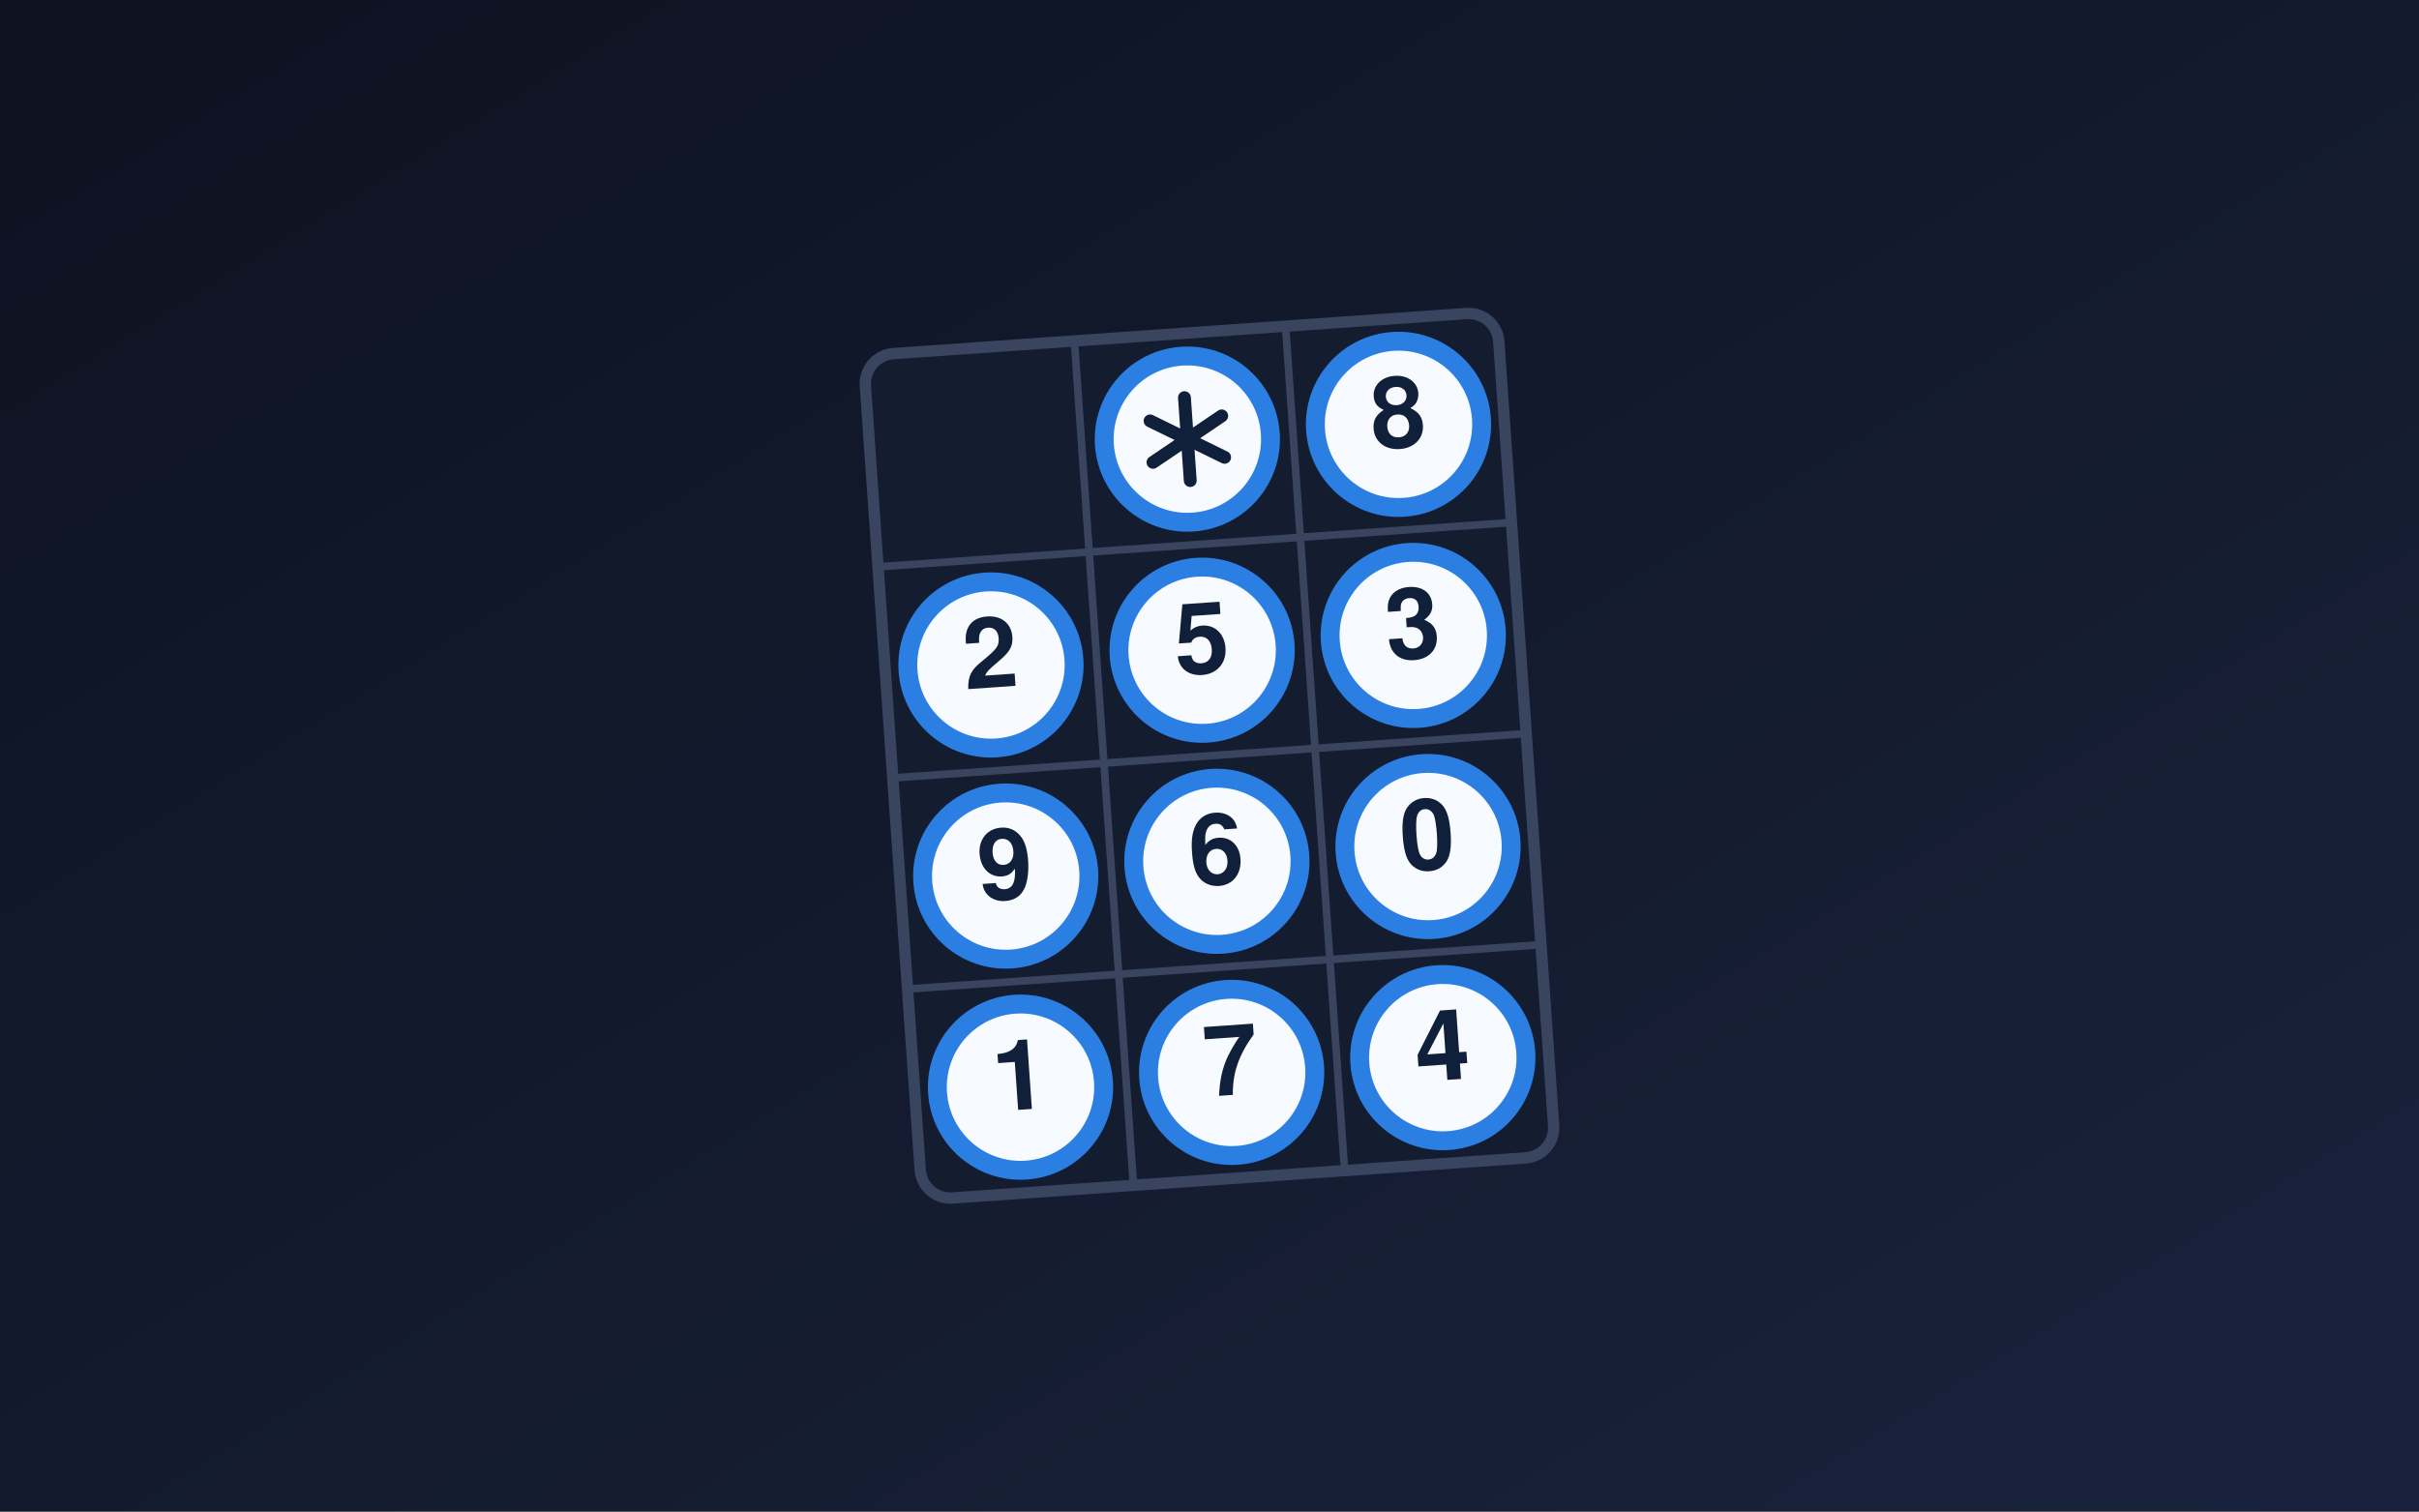
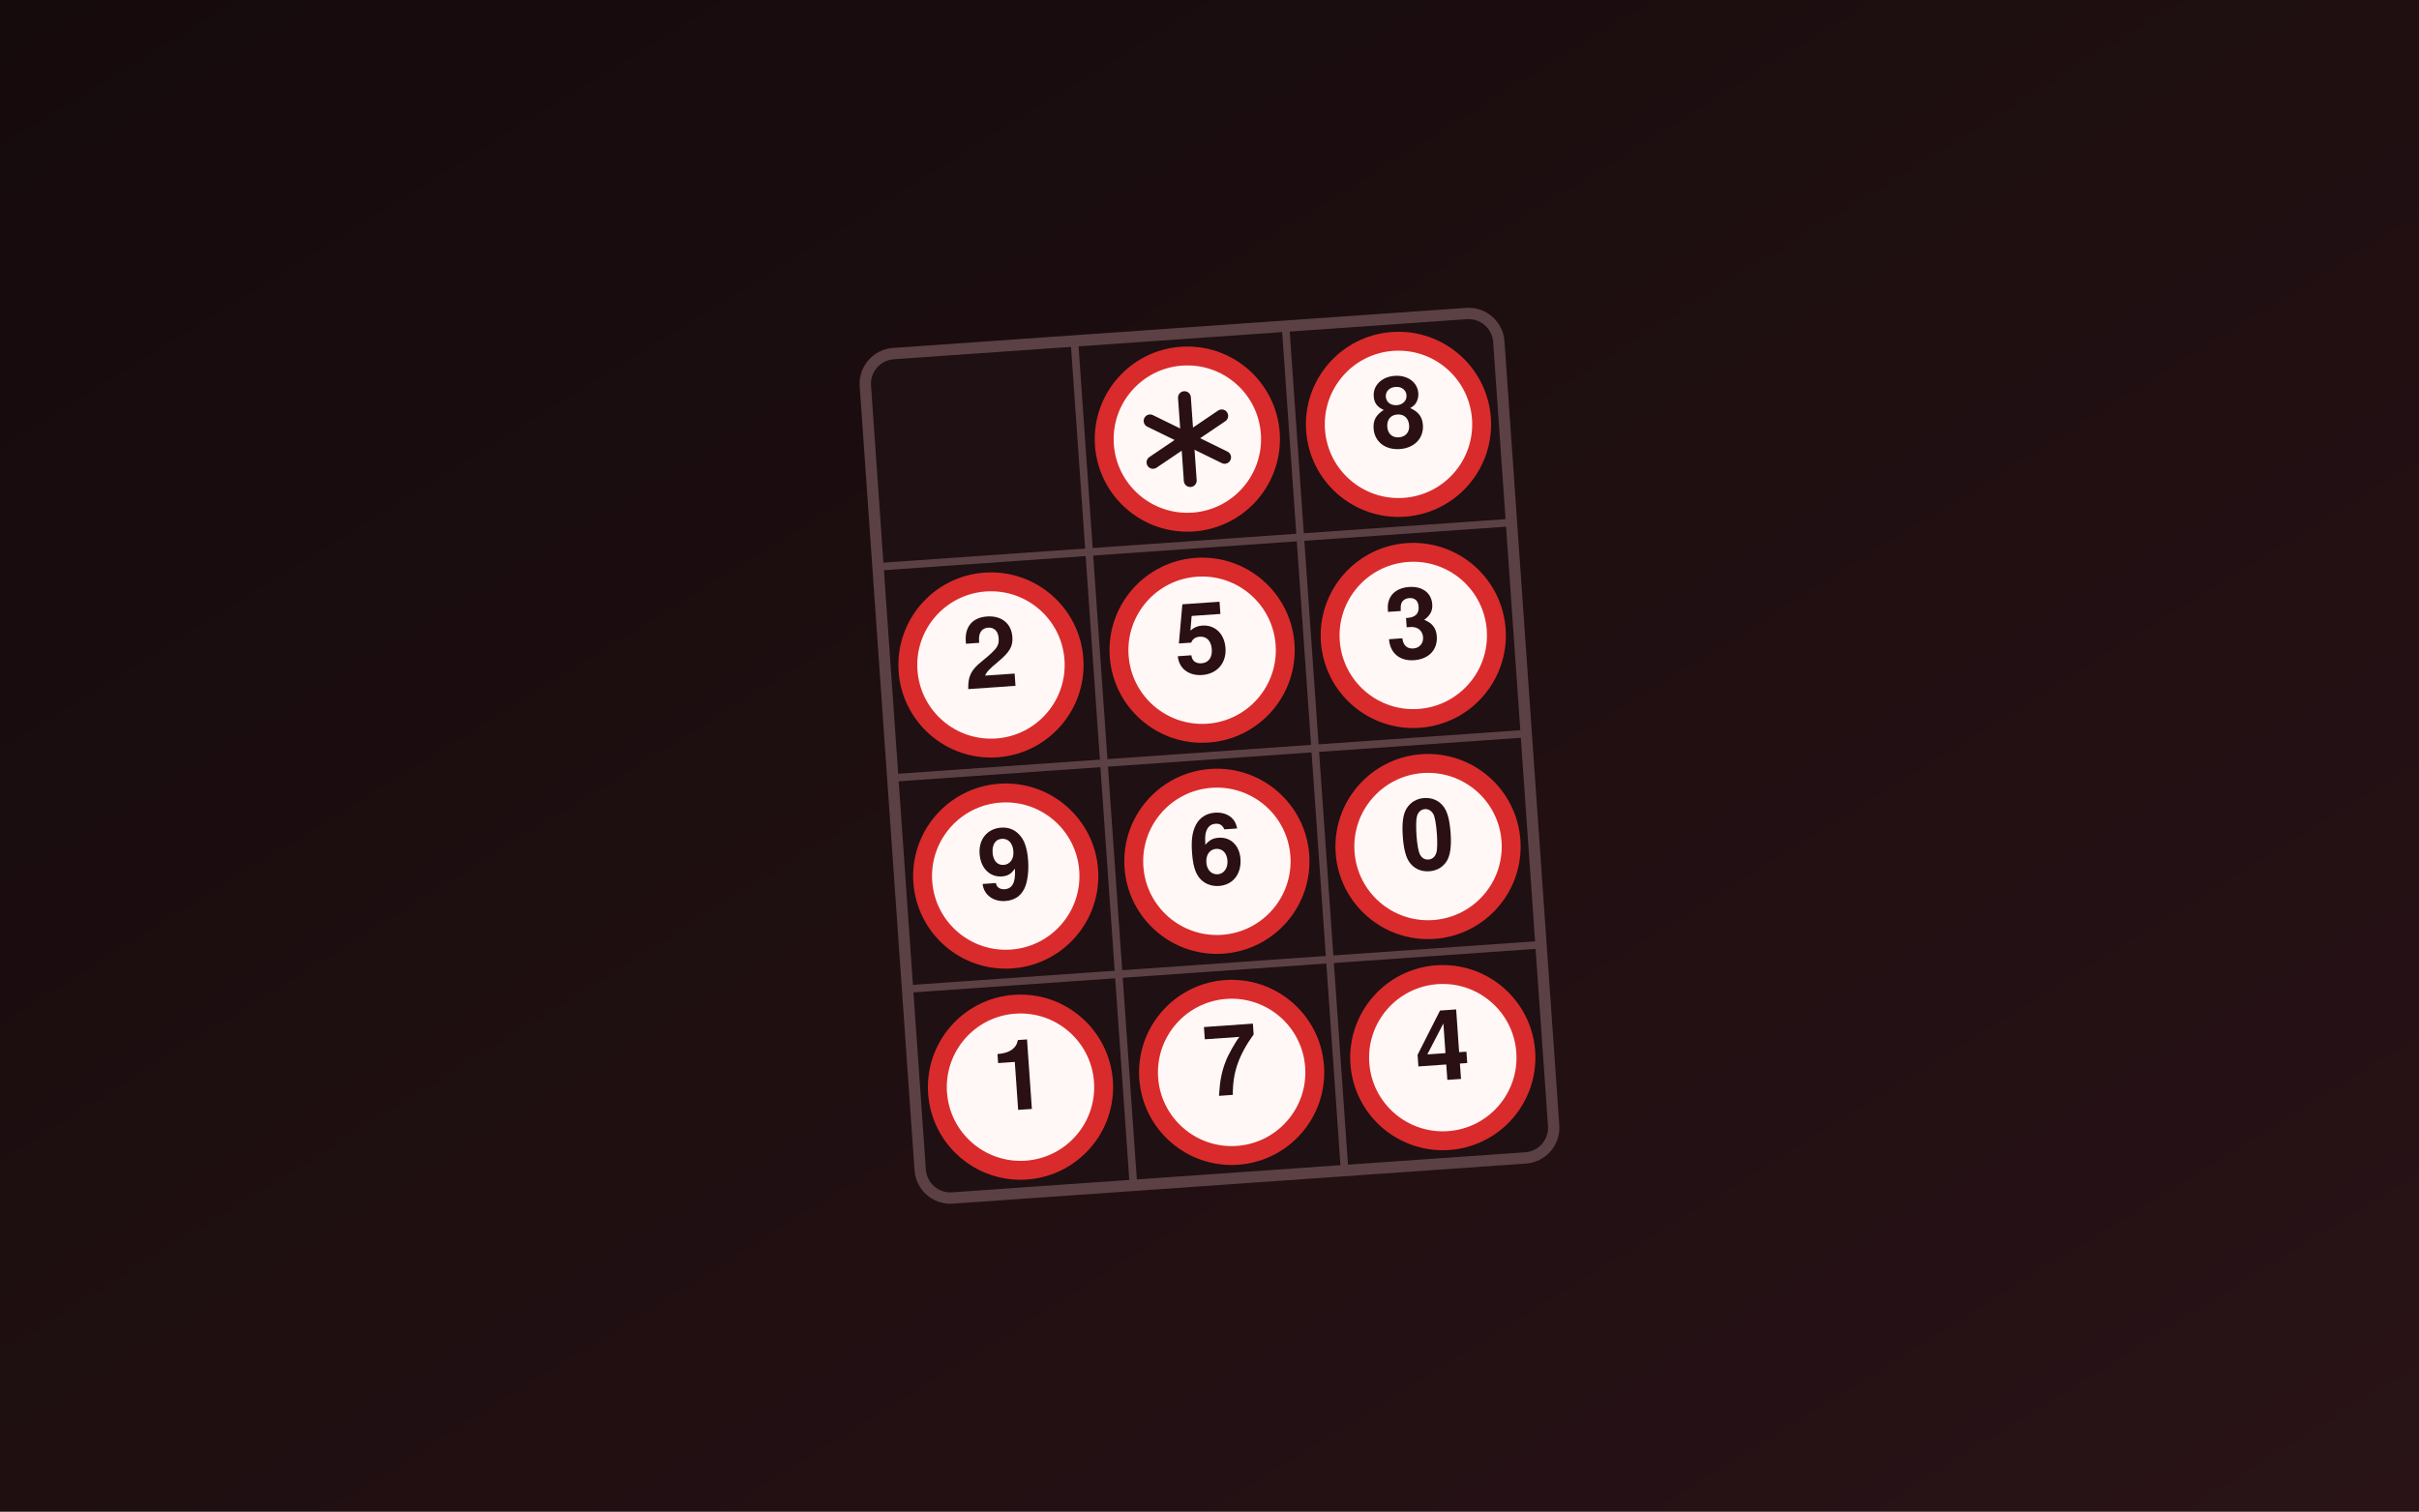
<svg xmlns="http://www.w3.org/2000/svg" viewBox="0 0 640 400" role="img" aria-label="Jogo da sequência numérica">
  <defs>
    <linearGradient id="sq-bg" x1="0" y1="0" x2="1" y2="1">
-       <stop offset="0%" stop-color="#0d1220" />
-       <stop offset="100%" stop-color="#1b2440" />
+       <stop offset="0%" stop-color="#150a0c" />
+       <stop offset="100%" stop-color="#2b1418" />
    </linearGradient>
  </defs>
-   <rect width="640" height="400" fill="#0d1220" />
+   <rect width="640" height="400" fill="#150a0c" />
  <rect width="640" height="400" fill="url(#sq-bg)" opacity="0.9" />
  <g transform="rotate(-4 320 200)">
-     <rect x="236" y="88" width="168" height="224" rx="8" fill="#141c30" stroke="#39445f" stroke-width="3" />
-     <g stroke="#39445f" stroke-width="2">
+     <rect x="236" y="88" width="168" height="224" rx="8" fill="#1e1013" stroke="#5c4144" stroke-width="3" />
+     <g stroke="#5c4144" stroke-width="2">
      <line x1="292" y1="88" x2="292" y2="312" />
      <line x1="348" y1="88" x2="348" y2="312" />
      <line x1="236" y1="144" x2="404" y2="144" />
      <line x1="236" y1="200" x2="404" y2="200" />
      <line x1="236" y1="256" x2="404" y2="256" />
    </g>
    <g font-family="Sora, Segoe UI, Helvetica, Arial, sans-serif" font-size="26" font-weight="700" text-anchor="middle" dominant-baseline="central">
-       <g fill="#f7fbff" stroke="#2b7fe3" stroke-width="5">
+       <g fill="#fff8f7" stroke="#d92b2b" stroke-width="5">
        <circle cx="320" cy="116" r="22" />
        <circle cx="376" cy="116" r="22" />
        <circle cx="264" cy="172" r="22" />
        <circle cx="320" cy="172" r="22" />
        <circle cx="376" cy="172" r="22" />
        <circle cx="264" cy="228" r="22" />
        <circle cx="320" cy="228" r="22" />
        <circle cx="376" cy="228" r="22" />
        <circle cx="264" cy="284" r="22" />
        <circle cx="320" cy="284" r="22" />
        <circle cx="376" cy="284" r="22" />
      </g>
-       <g fill="none" stroke="#10203a" stroke-width="3.4" stroke-linecap="round">
+       <g fill="none" stroke="#2a1012" stroke-width="3.4" stroke-linecap="round">
        <line x1="320" y1="105" x2="320" y2="127" />
        <line x1="310.5" y1="110.5" x2="329.5" y2="121.5" />
        <line x1="310.5" y1="121.5" x2="329.5" y2="110.5" />
      </g>
-       <g fill="#10203a">
+       <g fill="#2a1012">
        <text x="376" y="116">8</text>
        <text x="264" y="172">2</text>
        <text x="320" y="172">5</text>
        <text x="376" y="172">3</text>
        <text x="264" y="228">9</text>
        <text x="320" y="228">6</text>
        <text x="376" y="228">0</text>
        <text x="264" y="284">1</text>
        <text x="320" y="284">7</text>
        <text x="376" y="284">4</text>
      </g>
    </g>
  </g>
</svg>
